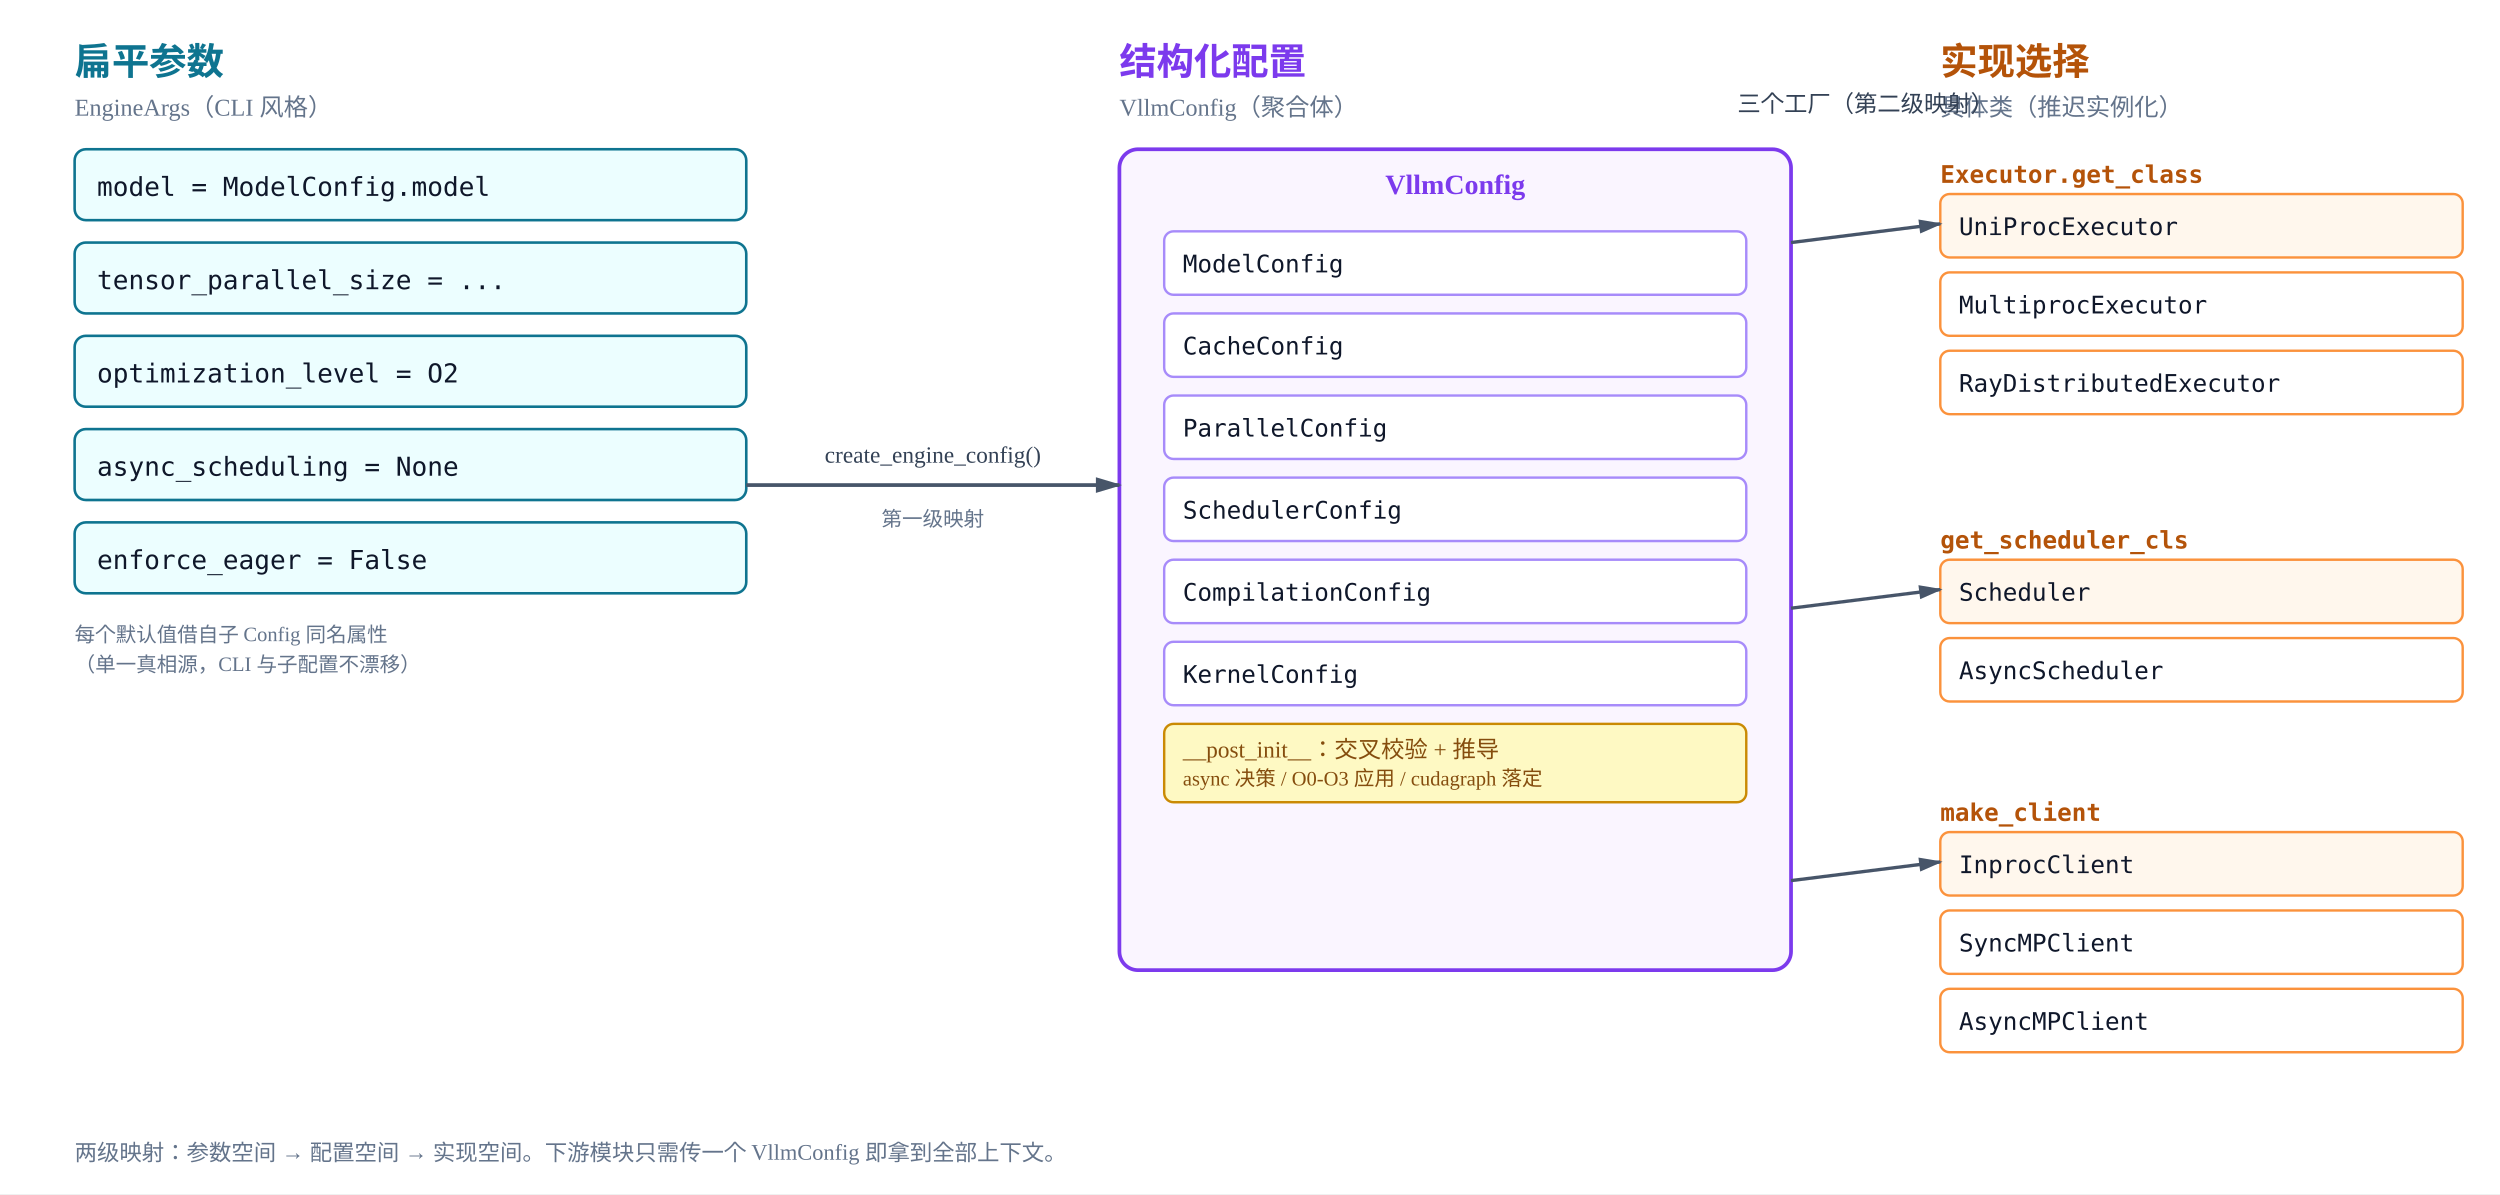
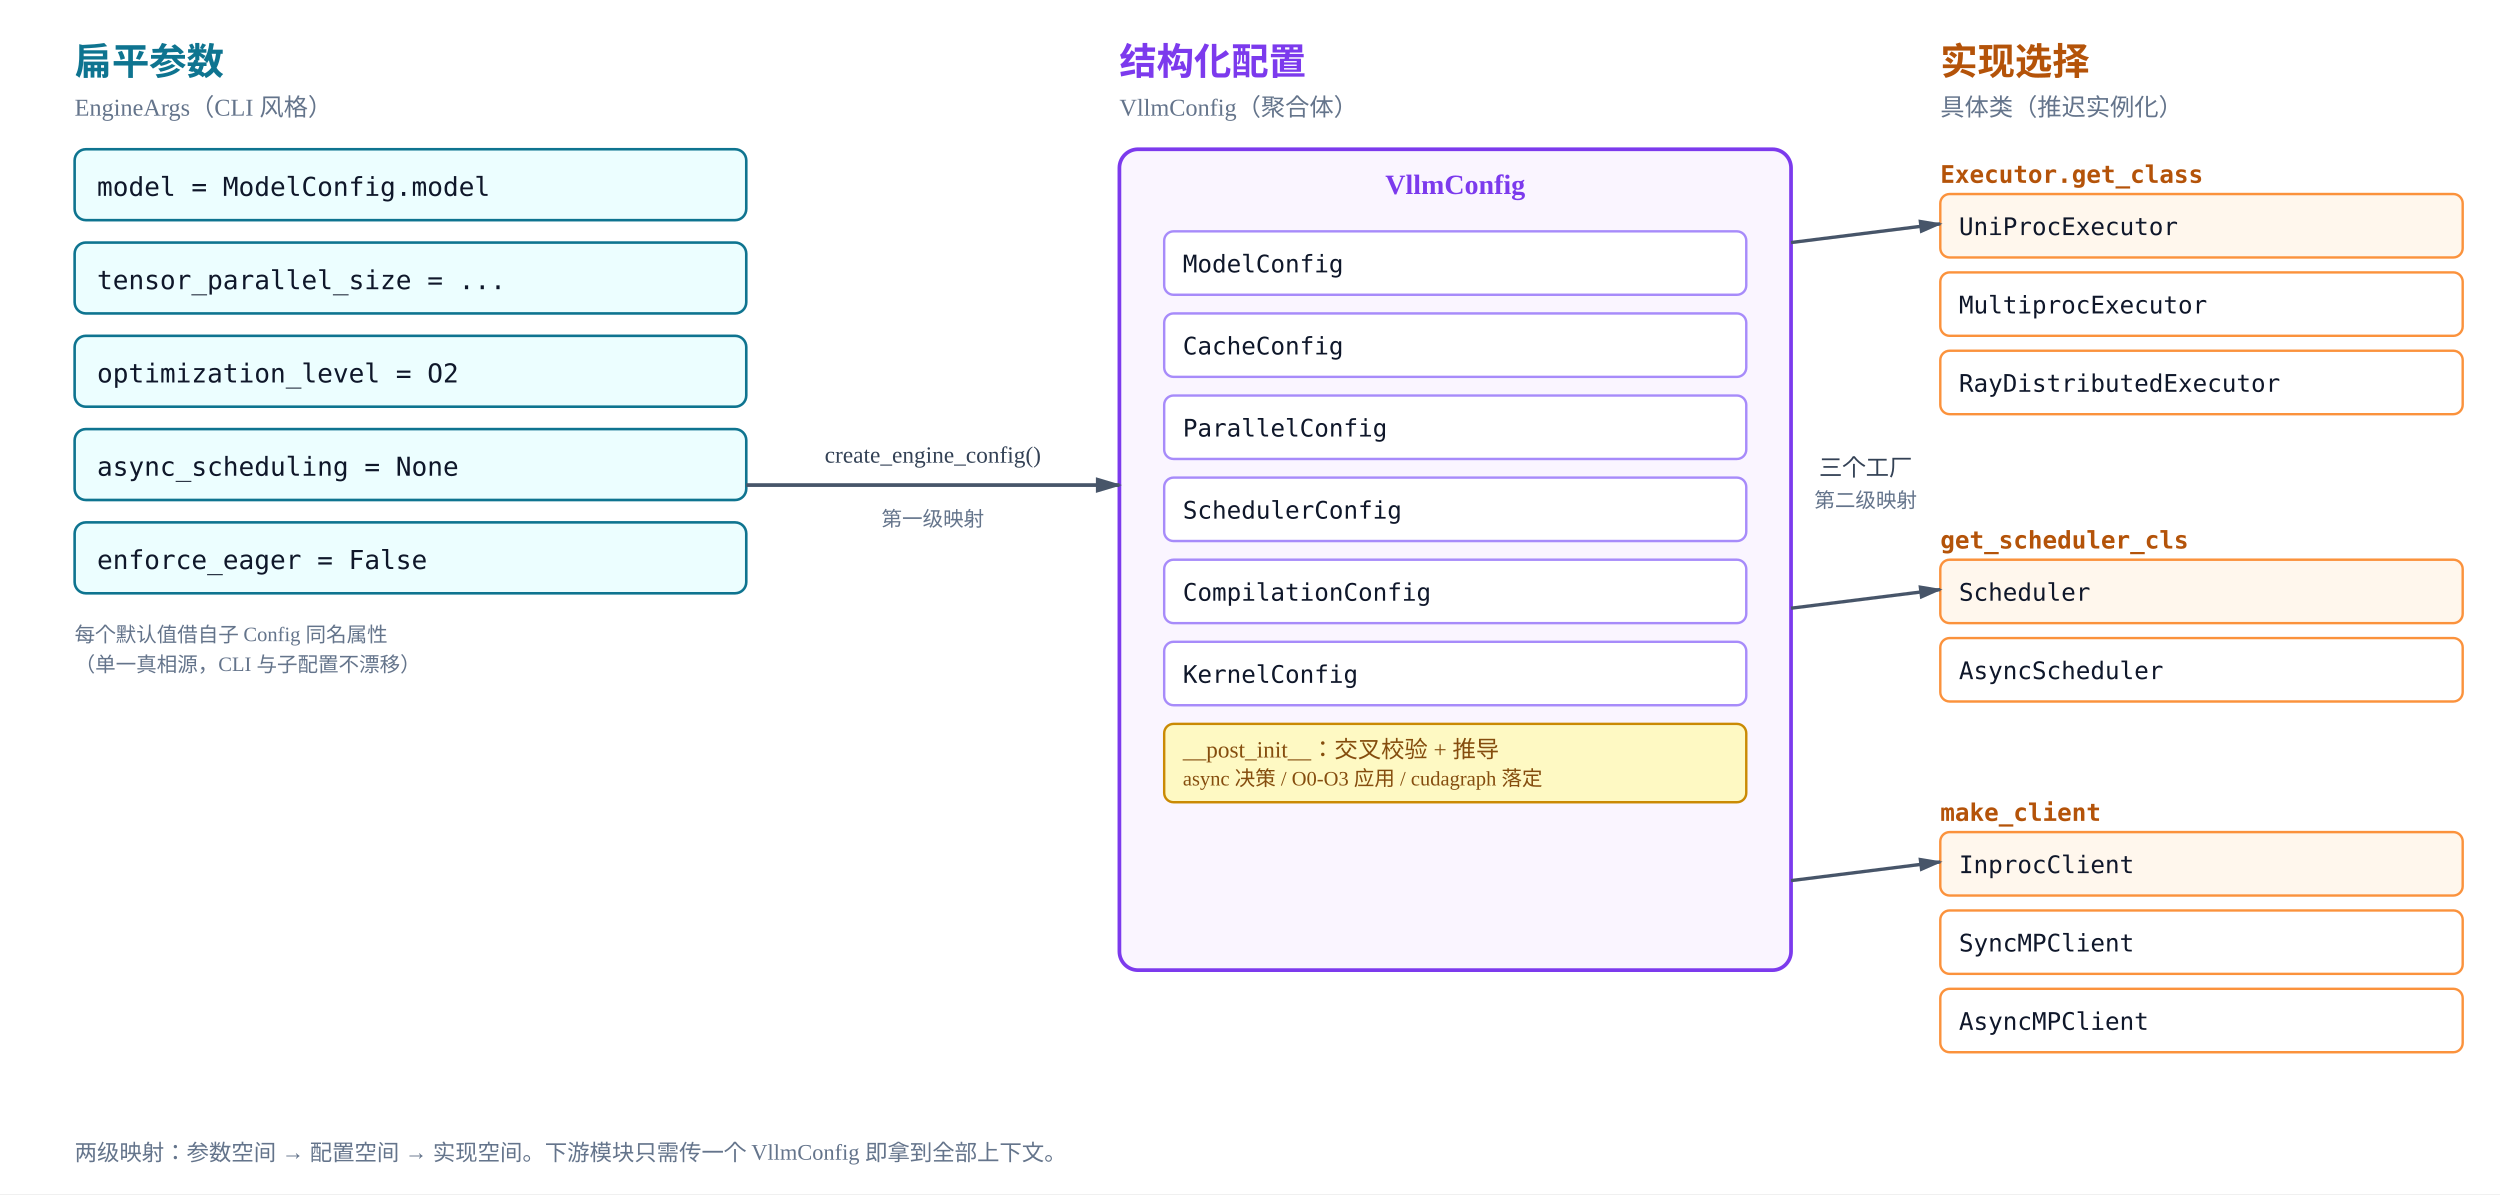
<svg xmlns="http://www.w3.org/2000/svg" viewBox="0 0 1340 640">
  <defs>
    <marker id="a" viewBox="0 0 10 6" refX="9" refY="3" markerWidth="7" markerHeight="5" orient="auto">
      <path d="M0,0 L10,3 L0,6 Z" fill="#475569" />
    </marker>
  </defs>
  <rect width="1340" height="640" fill="white" />
  <text x="40" y="40" font-size="20" font-weight="bold" fill="#0e7490">扁平参数</text>
  <text x="40" y="62" font-size="13" fill="#64748b">EngineArgs（CLI 风格）</text>
  <text x="600" y="40" font-size="20" font-weight="bold" fill="#7c3aed">结构化配置</text>
  <text x="600" y="62" font-size="13" fill="#64748b">VllmConfig（聚合体）</text>
  <text x="1040" y="40" font-size="20" font-weight="bold" fill="#b45309">实现选择</text>
  <text x="1040" y="62" font-size="13" fill="#64748b">具体类（推迟实例化）</text>
  <rect x="40" y="80" width="360" height="38" rx="6" fill="#ecfeff" stroke="#0e7490" stroke-width="1.4" />
  <text x="52" y="105" font-size="14" fill="#0f172a" font-family="monospace">model = ModelConfig.model</text>
  <rect x="40" y="130" width="360" height="38" rx="6" fill="#ecfeff" stroke="#0e7490" stroke-width="1.4" />
  <text x="52" y="155" font-size="14" fill="#0f172a" font-family="monospace">tensor_parallel_size = ...</text>
  <rect x="40" y="180" width="360" height="38" rx="6" fill="#ecfeff" stroke="#0e7490" stroke-width="1.4" />
  <text x="52" y="205" font-size="14" fill="#0f172a" font-family="monospace">optimization_level = O2</text>
  <rect x="40" y="230" width="360" height="38" rx="6" fill="#ecfeff" stroke="#0e7490" stroke-width="1.4" />
  <text x="52" y="255" font-size="14" fill="#0f172a" font-family="monospace">async_scheduling = None</text>
  <rect x="40" y="280" width="360" height="38" rx="6" fill="#ecfeff" stroke="#0e7490" stroke-width="1.4" />
  <text x="52" y="305" font-size="14" fill="#0f172a" font-family="monospace">enforce_eager = False</text>
  <text x="40" y="344" font-size="11" fill="#64748b">每个默认值借自子 Config 同名属性</text>
  <text x="40" y="360" font-size="11" fill="#64748b">（单一真相源，CLI 与子配置不漂移）</text>
  <rect x="600" y="80" width="360" height="440" rx="10" fill="#faf5ff" stroke="#7c3aed" stroke-width="2" />
  <text x="780" y="104" text-anchor="middle" font-size="15" font-weight="bold" fill="#7c3aed">VllmConfig</text>
  <rect x="624" y="124" width="312" height="34" rx="5" fill="white" stroke="#a78bfa" stroke-width="1.3" />
  <text x="634" y="146" font-size="13" fill="#0f172a" font-family="monospace">ModelConfig</text>
  <rect x="624" y="168" width="312" height="34" rx="5" fill="white" stroke="#a78bfa" stroke-width="1.3" />
  <text x="634" y="190" font-size="13" fill="#0f172a" font-family="monospace">CacheConfig</text>
  <rect x="624" y="212" width="312" height="34" rx="5" fill="white" stroke="#a78bfa" stroke-width="1.3" />
  <text x="634" y="234" font-size="13" fill="#0f172a" font-family="monospace">ParallelConfig</text>
  <rect x="624" y="256" width="312" height="34" rx="5" fill="white" stroke="#a78bfa" stroke-width="1.3" />
  <text x="634" y="278" font-size="13" fill="#0f172a" font-family="monospace">SchedulerConfig</text>
  <rect x="624" y="300" width="312" height="34" rx="5" fill="white" stroke="#a78bfa" stroke-width="1.3" />
  <text x="634" y="322" font-size="13" fill="#0f172a" font-family="monospace">CompilationConfig</text>
  <rect x="624" y="344" width="312" height="34" rx="5" fill="white" stroke="#a78bfa" stroke-width="1.3" />
  <text x="634" y="366" font-size="13" fill="#0f172a" font-family="monospace">KernelConfig</text>
  <rect x="624" y="388" width="312" height="42" rx="5" fill="#fef9c3" stroke="#ca8a04" stroke-width="1.3" />
  <text x="634" y="406" font-size="12.5" fill="#854d0e">__post_init__：交叉校验 + 推导</text>
  <text x="634" y="421" font-size="11" fill="#854d0e">async 决策 / O0-O3 应用 / cudagraph 落定</text>
  <text x="1040" y="98" font-size="13" font-weight="bold" fill="#b45309" font-family="monospace">Executor.get_class</text>
  <rect x="1040" y="104" width="280" height="34" rx="5" fill="#fff7ed" stroke="#fb923c" stroke-width="1.3" />
  <text x="1050" y="126" font-size="13" fill="#0f172a" font-family="monospace">UniProcExecutor</text>
  <rect x="1040" y="146" width="280" height="34" rx="5" fill="white" stroke="#fb923c" stroke-width="1.3" />
  <text x="1050" y="168" font-size="13" fill="#0f172a" font-family="monospace">MultiprocExecutor</text>
  <rect x="1040" y="188" width="280" height="34" rx="5" fill="white" stroke="#fb923c" stroke-width="1.3" />
  <text x="1050" y="210" font-size="13" fill="#0f172a" font-family="monospace">RayDistributedExecutor</text>
  <text x="1040" y="294" font-size="13" font-weight="bold" fill="#b45309" font-family="monospace">get_scheduler_cls</text>
  <rect x="1040" y="300" width="280" height="34" rx="5" fill="#fff7ed" stroke="#fb923c" stroke-width="1.3" />
  <text x="1050" y="322" font-size="13" fill="#0f172a" font-family="monospace">Scheduler</text>
  <rect x="1040" y="342" width="280" height="34" rx="5" fill="white" stroke="#fb923c" stroke-width="1.3" />
  <text x="1050" y="364" font-size="13" fill="#0f172a" font-family="monospace">AsyncScheduler</text>
  <text x="1040" y="440" font-size="13" font-weight="bold" fill="#b45309" font-family="monospace">make_client</text>
  <rect x="1040" y="446" width="280" height="34" rx="5" fill="#fff7ed" stroke="#fb923c" stroke-width="1.3" />
  <text x="1050" y="468" font-size="13" fill="#0f172a" font-family="monospace">InprocClient</text>
  <rect x="1040" y="488" width="280" height="34" rx="5" fill="white" stroke="#fb923c" stroke-width="1.3" />
  <text x="1050" y="510" font-size="13" fill="#0f172a" font-family="monospace">SyncMPClient</text>
  <rect x="1040" y="530" width="280" height="34" rx="5" fill="white" stroke="#fb923c" stroke-width="1.3" />
  <text x="1050" y="552" font-size="13" fill="#0f172a" font-family="monospace">AsyncMPClient</text>
  <line x1="400" y1="260" x2="600" y2="260" stroke="#475569" stroke-width="2" marker-end="url(#a)" />
  <text x="500" y="248" text-anchor="middle" font-size="12.5" fill="#334155">create_engine_config()</text>
  <text x="500" y="282" text-anchor="middle" font-size="11" fill="#64748b">第一级映射</text>
  <line x1="960" y1="130" x2="1040" y2="120" stroke="#475569" stroke-width="1.8" marker-end="url(#a)" />
  <line x1="960" y1="326" x2="1040" y2="316" stroke="#475569" stroke-width="1.8" marker-end="url(#a)" />
  <line x1="960" y1="472" x2="1040" y2="462" stroke="#475569" stroke-width="1.8" marker-end="url(#a)" />
-   <text x="1000" y="60" text-anchor="middle" font-size="12.5" fill="#334155">三个工厂（第二级映射）</text>
+   <text x="1000" y="255" text-anchor="middle" font-size="12.5" fill="#334155">三个工厂</text>
+   <text x="1000" y="272" text-anchor="middle" font-size="11" fill="#64748b">第二级映射</text>
  <text x="40" y="622" font-size="12" fill="#64748b">两级映射：参数空间 → 配置空间 → 实现空间。下游模块只需传一个 VllmConfig 即拿到全部上下文。</text>
</svg>
